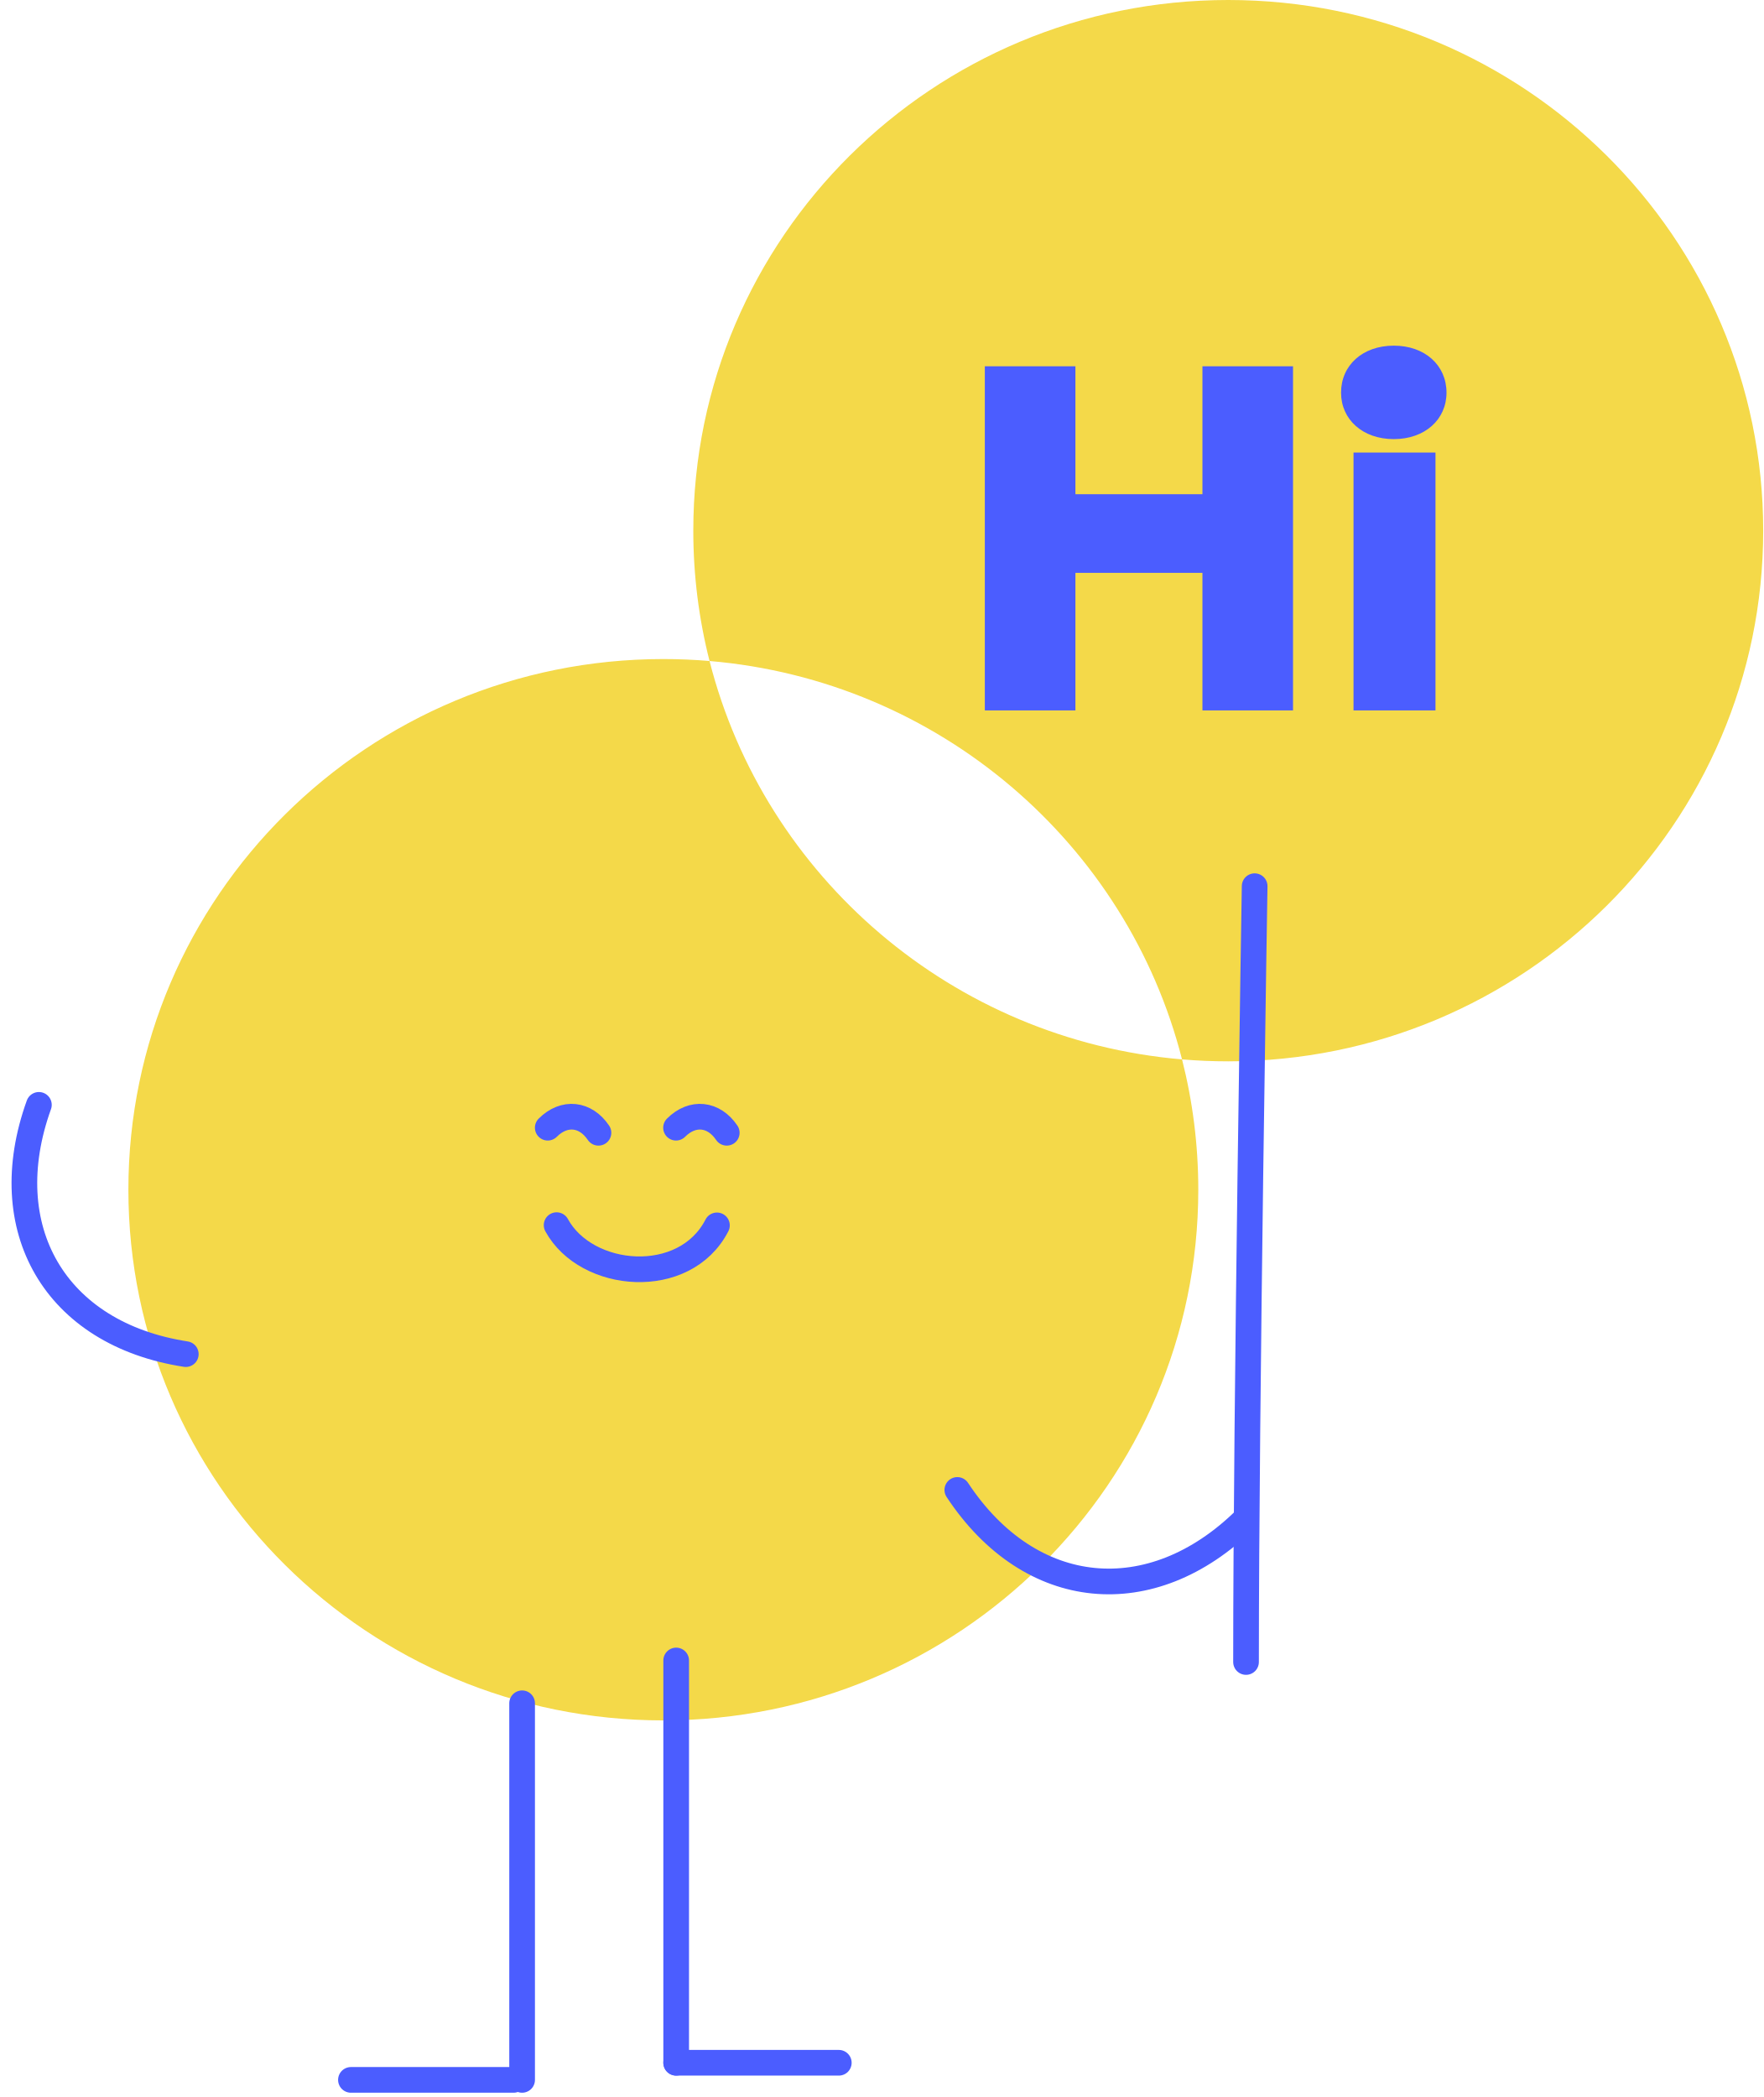
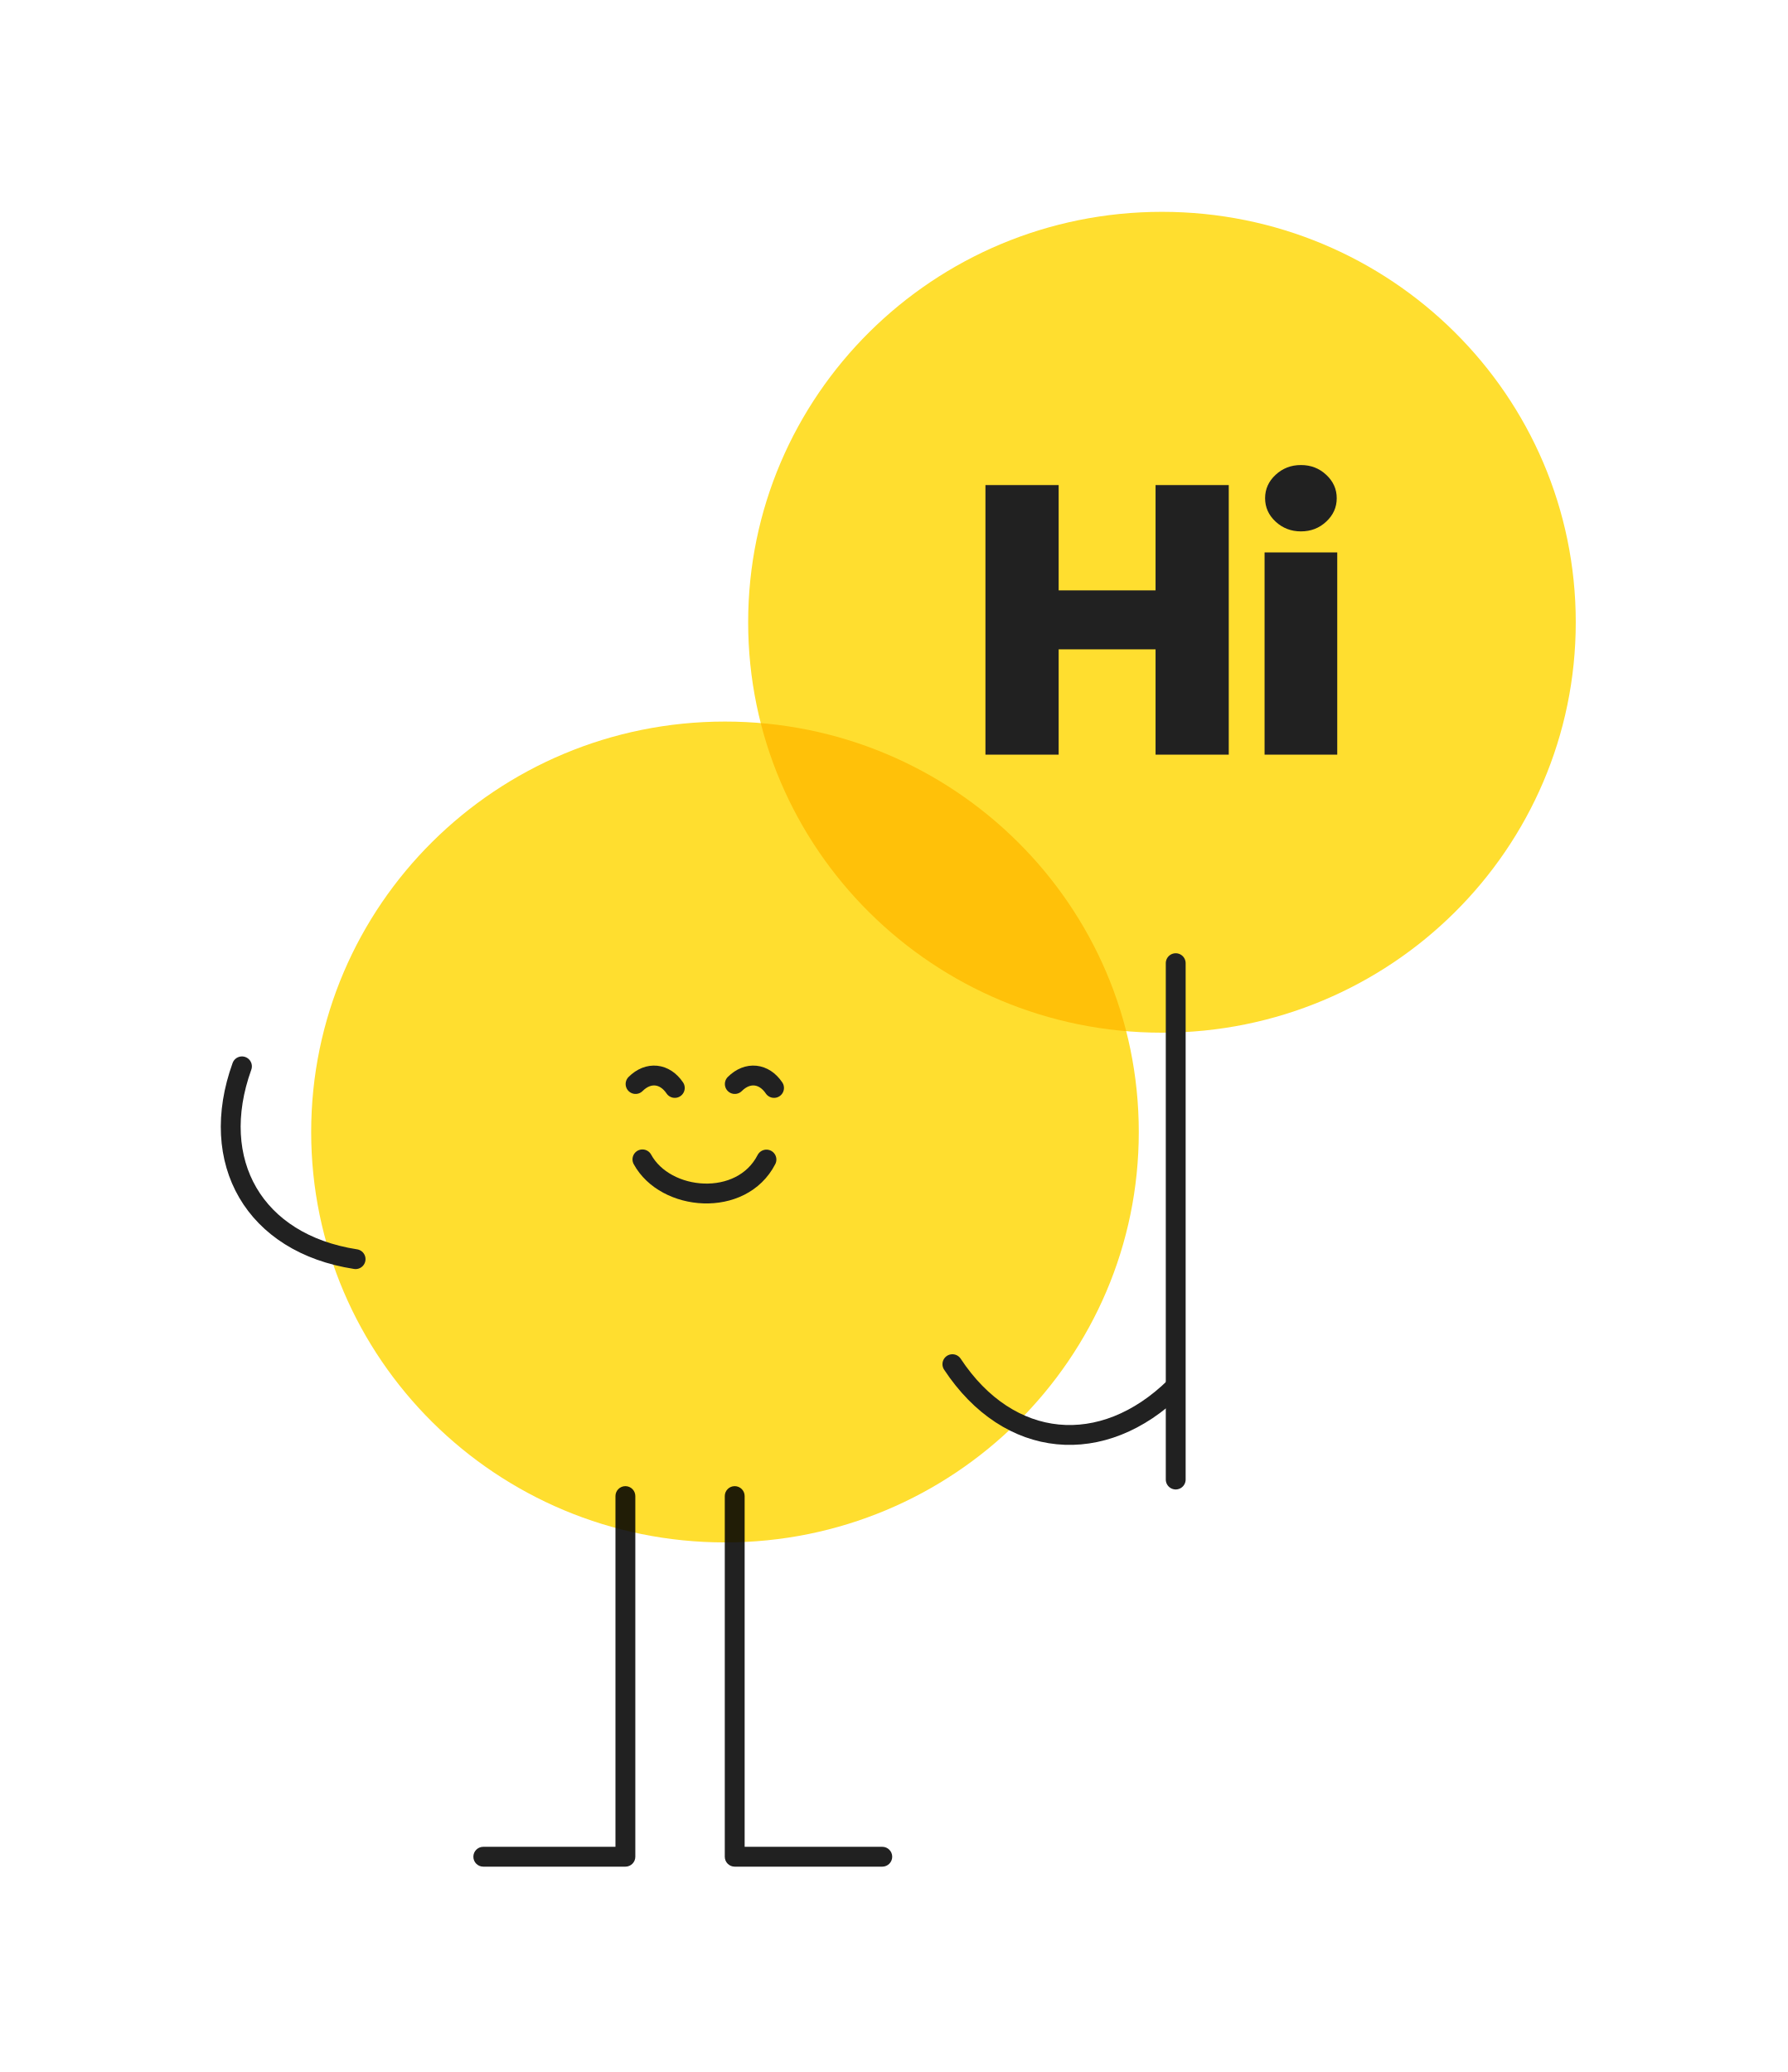
- <svg xmlns="http://www.w3.org/2000/svg" width="206" height="245" viewBox="0 0 206 245" fill="none">
+ <svg xmlns="http://www.w3.org/2000/svg" width="270" height="313" viewBox="0 0 270 313" fill="none">
+   <path d="M112.47 226C112.47 225.172 111.798 224.5 110.97 224.5C110.142 224.5 109.47 225.172 109.47 226H112.47ZM110.97 280.481H109.47C109.47 281.309 110.142 281.981 110.97 281.981V280.481ZM133.258 281.981C134.086 281.981 134.758 281.309 134.758 280.481C134.758 279.653 134.086 278.981 133.258 278.981V281.981ZM95.958 226C95.958 225.172 95.287 224.5 94.458 224.5C93.63 224.5 92.958 225.172 92.958 226H95.958ZM94.458 280.481V281.981C95.287 281.981 95.958 281.309 95.958 280.481H94.458ZM72.996 278.981C72.168 278.981 71.496 279.653 71.496 280.481C71.496 281.309 72.168 281.981 72.996 281.981V278.981ZM109.47 226V280.481H112.47V226H109.47ZM110.97 281.981H133.258V278.981H110.97V281.981ZM92.958 226V280.481H95.958V226H92.958ZM94.458 278.981H72.996V281.981H94.458V278.981Z" fill="#212121" />
  <g style="mix-blend-mode:multiply">
-     <path fill-rule="evenodd" clip-rule="evenodd" d="M143.5 0C178.018 0 206 27.758 206 62C206 96.242 178.018 124 143.5 124C141.681 124 139.88 123.923 138.101 123.772C131.684 98.566 109.707 79.504 82.899 77.228C81.659 72.356 81 67.254 81 62C81 27.758 108.982 0 143.5 0ZM82.899 77.228C81.12 77.077 79.319 77 77.5 77C42.982 77 15 104.758 15 139C15 173.242 42.982 201 77.5 201C112.018 201 140 173.242 140 139C140 133.746 139.341 128.644 138.101 123.772C111.293 121.496 89.316 102.434 82.899 77.228Z" fill="#F4D949" />
+     <ellipse rx="62.5" ry="62" transform="matrix(1 0 0 -1 109.5 171)" fill="#FFDE2F" />
  </g>
-   <path d="M125.645 83V66.928H140.485V83H151.069V42.792H140.485V57.744H125.645V42.792H115.061V83H125.645ZM169 45.872C169 42.68 166.48 40.384 162.84 40.384C159.2 40.384 156.68 42.68 156.68 45.872C156.68 49.008 159.2 51.304 162.84 51.304C166.48 51.304 169 49.008 169 45.872ZM167.712 83V52.872H158.136V83H167.712Z" fill="#4B5DFF" />
-   <path d="M79 194V241" stroke="#4B5DFF" stroke-width="3" stroke-linecap="round" />
-   <path d="M79 241H98" stroke="#4B5DFF" stroke-width="3" stroke-linecap="round" />
-   <path d="M61 199V243" stroke="#4B5DFF" stroke-width="3" stroke-linecap="round" />
-   <path d="M41 243H60" stroke="#4B5DFF" stroke-width="3" stroke-linecap="round" />
-   <path d="M65.031 143.138C68.5 149.5 80 150.5 83.763 143.165" stroke="#4B5DFF" stroke-width="3" stroke-linecap="round" />
-   <path d="M69.92 132.346C68.412 130.106 65.926 129.822 63.995 131.753" stroke="#4B5DFF" stroke-width="3" stroke-linecap="round" />
-   <path d="M84.909 132.346C83.4 130.106 80.914 129.822 78.983 131.753" stroke="#4B5DFF" stroke-width="3" stroke-linecap="round" />
-   <path d="M4.544 129.085C-0.653 143.506 6.386 155.843 21.707 158.208" stroke="#4B5DFF" stroke-width="3" stroke-linecap="round" />
-   <path d="M145.474 177.53C134.535 188.267 120.386 187.013 111.847 174.075" stroke="#4B5DFF" stroke-width="3" stroke-linecap="round" />
-   <path d="M145.578 194.177C145.578 163.962 146.585 103.536 146.585 103.536" stroke="#4B5DFF" stroke-width="3" stroke-linecap="round" />
+   <g style="mix-blend-mode:multiply">
+     <ellipse rx="62.5" ry="62" transform="matrix(1 0 0 -1 175.5 94)" fill="#FFDE2F" />
+   </g>
+   <path d="M148.84 114V73.273H159.897V89.182H174.533V73.273H185.59V114H174.533V98.091H159.897V114H148.84ZM190.999 114V83.454H201.976V114H190.999ZM196.488 80.273C195.003 80.273 193.73 79.782 192.669 78.801C191.609 77.82 191.078 76.64 191.078 75.261C191.078 73.883 191.609 72.703 192.669 71.722C193.73 70.74 195.003 70.25 196.488 70.25C197.986 70.25 199.258 70.74 200.306 71.722C201.366 72.703 201.897 73.883 201.897 75.261C201.897 76.64 201.366 77.82 200.306 78.801C199.258 79.782 197.986 80.273 196.488 80.273Z" fill="#212121" />
+   <path d="M36.544 161.085C31.347 175.506 38.386 187.843 53.707 190.208" stroke="#212121" stroke-width="3" stroke-linecap="round" />
+   <path d="M177.474 209.53C166.535 220.267 152.386 219.013 143.847 206.075" stroke="#212121" stroke-width="3" stroke-linecap="round" />
+   <path d="M177.578 223.5C177.578 193.284 177.578 145.5 177.578 145.5" stroke="#212121" stroke-width="3" stroke-linecap="round" />
+   <path d="M97.031 175.138C100.5 181.5 112 182.5 115.763 175.165" stroke="#212121" stroke-width="3" stroke-linecap="round" />
+   <path d="M101.92 164.346C100.412 162.106 97.926 161.822 95.995 163.753" stroke="#212121" stroke-width="3" stroke-linecap="round" />
+   <path d="M116.909 164.346C115.4 162.106 112.914 161.822 110.983 163.753" stroke="#212121" stroke-width="3" stroke-linecap="round" />
</svg>
